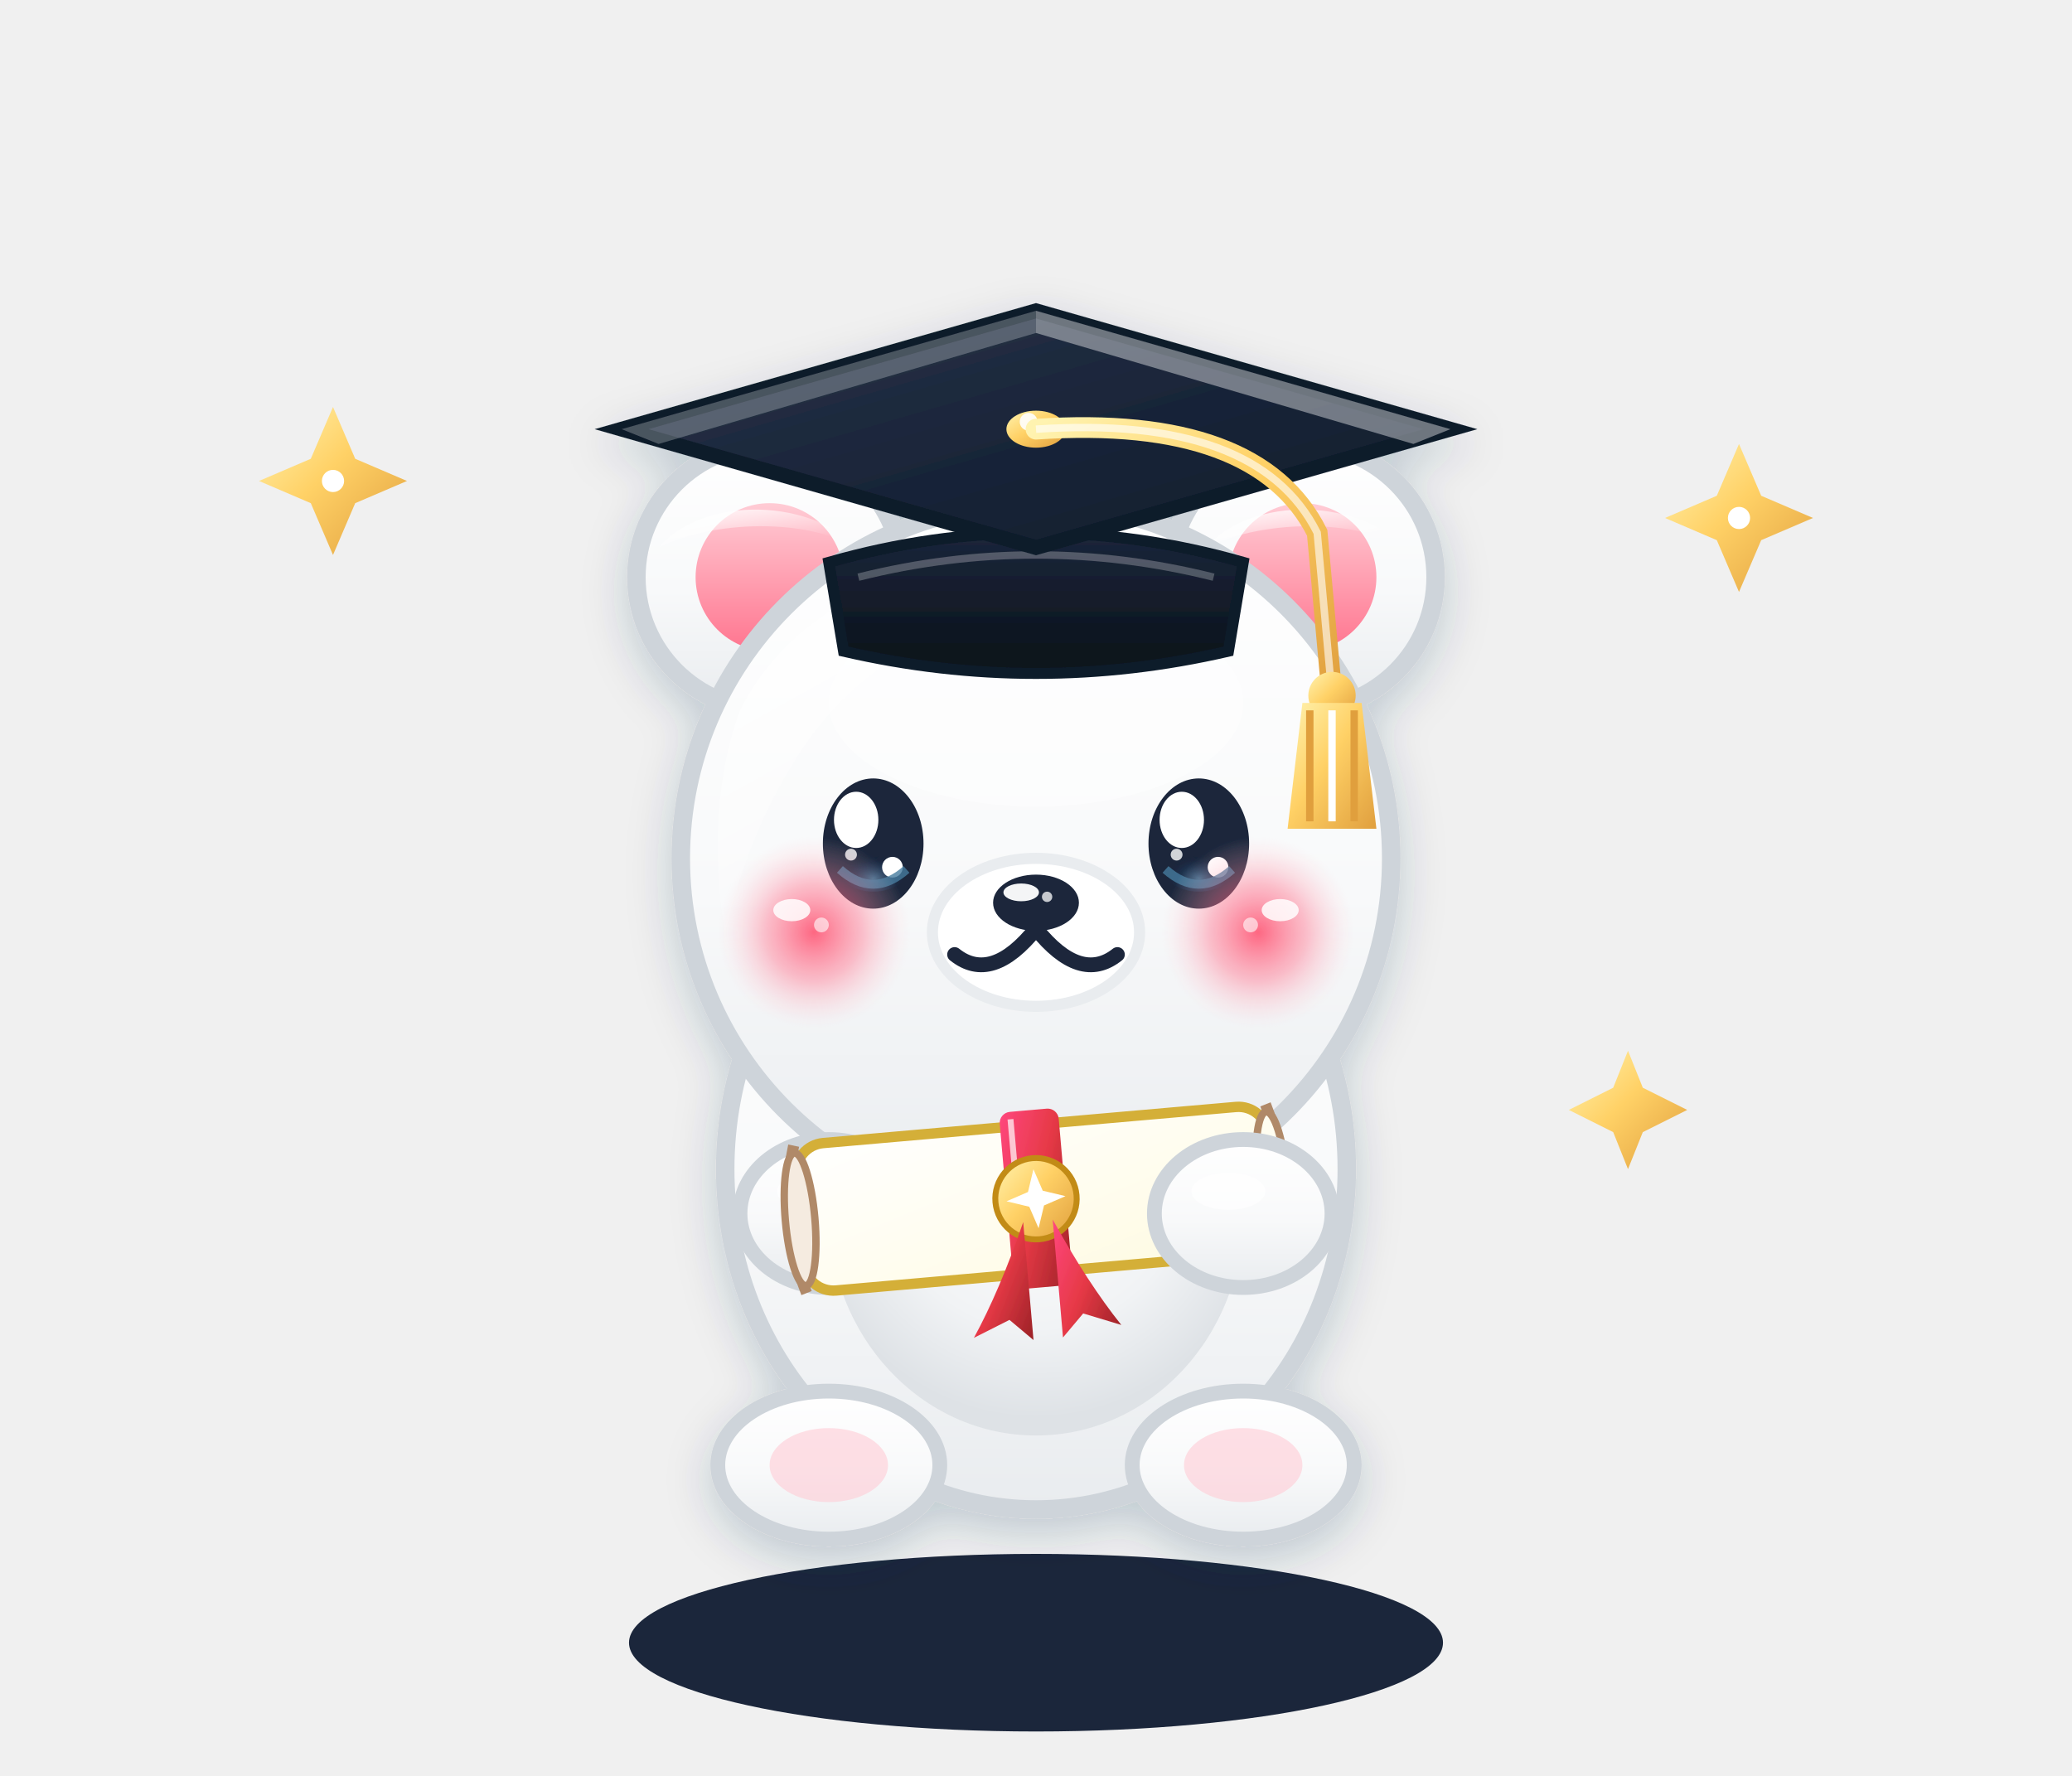
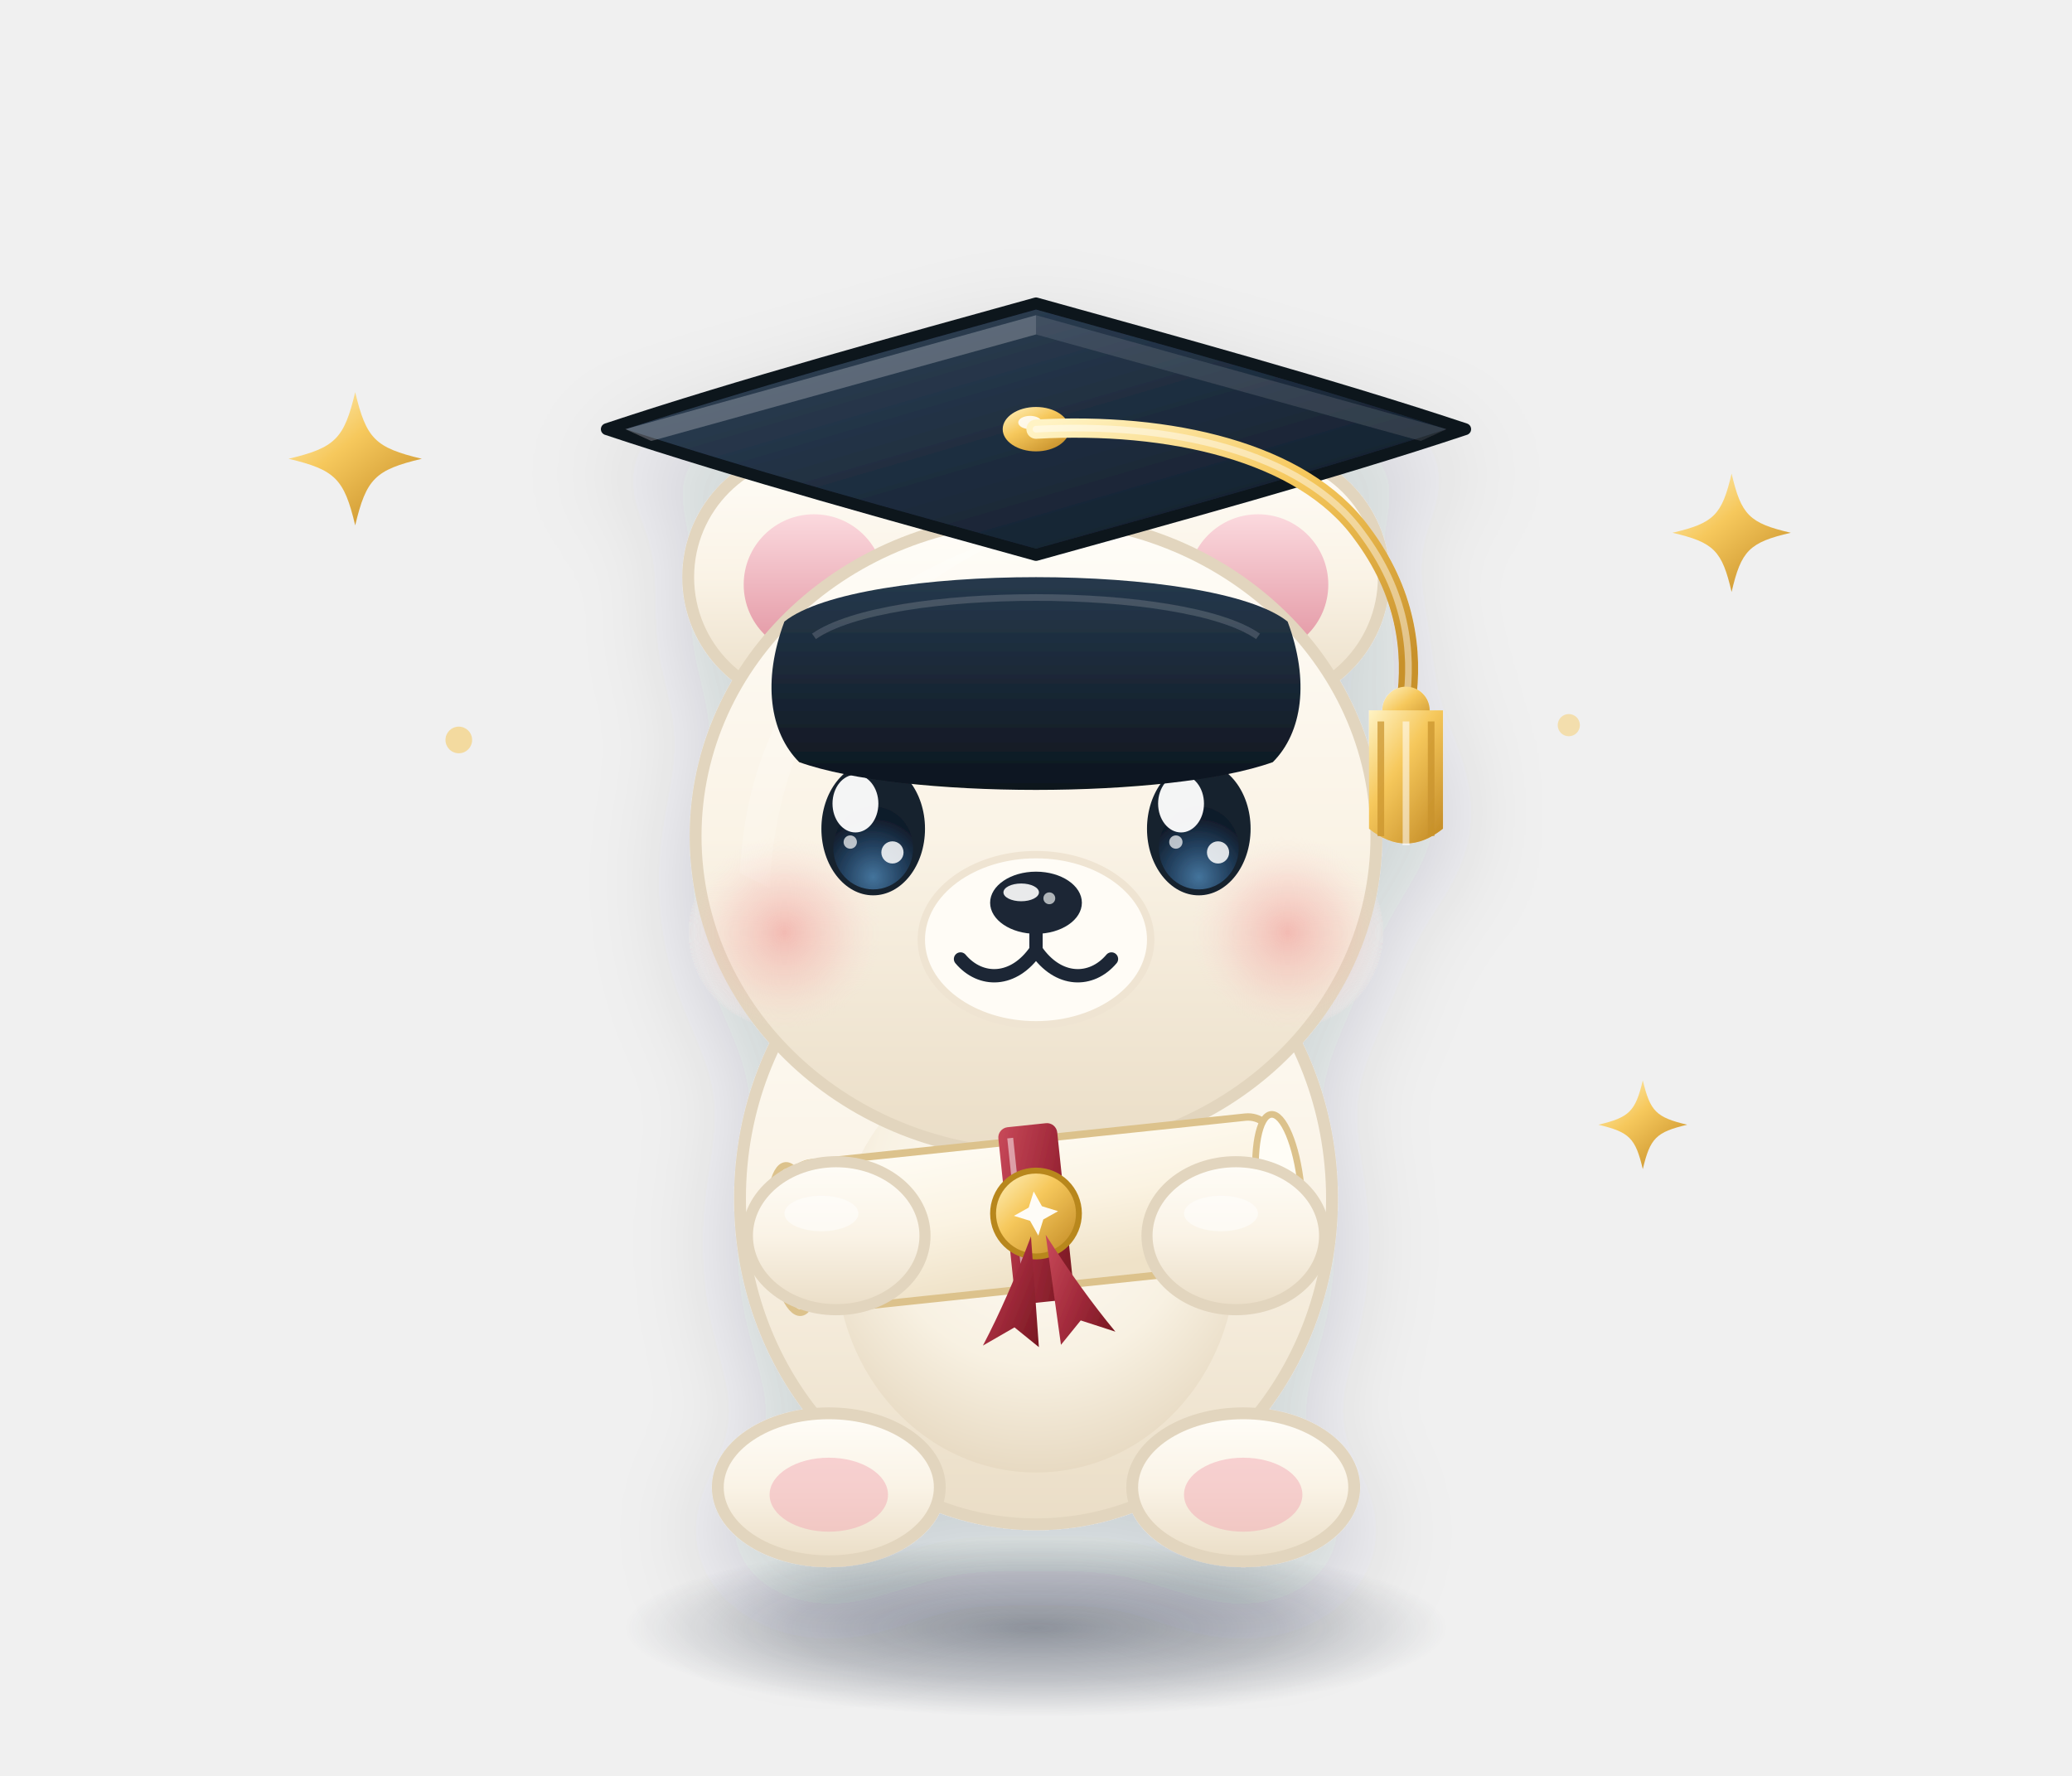
- <svg xmlns="http://www.w3.org/2000/svg" viewBox="0 0 280 240" width="280" height="240">
+ <svg xmlns="http://www.w3.org/2000/svg" viewBox="0 0 280 240" width="280" height="240" role="img" aria-label="Graduation bear celebrating">
  <defs>
-     <linearGradient id="furGrad" x1="0%" y1="0%" x2="0%" y2="100%">
-       <stop offset="0%" stop-color="#ffffff" />
-       <stop offset="55%" stop-color="#f8f9fa" />
-       <stop offset="100%" stop-color="#e9ecef" />
+     <linearGradient id="gb-fur" x1="0" y1="0" x2="0" y2="1">
+       <stop offset="0" stop-color="#FFFDF8" />
+       <stop offset="0.5" stop-color="#FAF3E6" />
+       <stop offset="1" stop-color="#EADDC6" />
    </linearGradient>
-     <radialGradient id="bellyGrad" cx="50%" cy="38%" r="58%">
-       <stop offset="0%" stop-color="#ffffff" />
-       <stop offset="65%" stop-color="#f1f3f5" />
-       <stop offset="100%" stop-color="#dee2e6" />
+     <radialGradient id="gb-belly" cx="0.5" cy="0.34" r="0.68">
+       <stop offset="0" stop-color="#FFFDF9" />
+       <stop offset="0.6" stop-color="#F8F1E2" />
+       <stop offset="1" stop-color="#E6D8C0" />
    </radialGradient>
-     <linearGradient id="innerEarGrad" x1="0%" y1="0%" x2="0%" y2="100%">
-       <stop offset="0%" stop-color="#ffccd5" />
-       <stop offset="100%" stop-color="#ff758f" />
+     <linearGradient id="gb-ear" x1="0" y1="0" x2="0" y2="1">
+       <stop offset="0" stop-color="#FBD9DE" />
+       <stop offset="1" stop-color="#E294A1" />
    </linearGradient>
-     <radialGradient id="blushGrad" cx="50%" cy="50%" r="50%">
-       <stop offset="0%" stop-color="#ff4d6d" stop-opacity="0.85" />
-       <stop offset="50%" stop-color="#ff758f" stop-opacity="0.45" />
-       <stop offset="100%" stop-color="#ffccd5" stop-opacity="0" />
+     <radialGradient id="gb-blush" cx="0.5" cy="0.5" r="0.5">
+       <stop offset="0" stop-color="#F08A8A" stop-opacity="0.5" />
+       <stop offset="0.55" stop-color="#F5A7A7" stop-opacity="0.24" />
+       <stop offset="1" stop-color="#FBD5D5" stop-opacity="0" />
    </radialGradient>
-     <linearGradient id="capBoardGrad" x1="0%" y1="0%" x2="100%" y2="100%">
-       <stop offset="0%" stop-color="#2b3a4a" />
-       <stop offset="45%" stop-color="#1b263b" />
-       <stop offset="100%" stop-color="#0d1b2a" />
+     <linearGradient id="gb-rim" x1="0" y1="0" x2="0.85" y2="1">
+       <stop offset="0" stop-color="#FFFFFF" stop-opacity="0.95" />
+       <stop offset="0.5" stop-color="#FFFFFF" stop-opacity="0.3" />
+       <stop offset="1" stop-color="#FFFFFF" stop-opacity="0" />
    </linearGradient>
-     <linearGradient id="capBaseGrad" x1="0%" y1="0%" x2="0%" y2="100%">
-       <stop offset="0%" stop-color="#1b263b" />
-       <stop offset="100%" stop-color="#0a1118" />
+     <radialGradient id="gb-iris" cx="0.5" cy="0.85" r="0.72">
+       <stop offset="0" stop-color="#44749C" />
+       <stop offset="0.55" stop-color="#223F5D" />
+       <stop offset="1" stop-color="#101B29" />
+     </radialGradient>
+     <linearGradient id="gb-board" x1="0" y1="0" x2="1" y2="1">
+       <stop offset="0" stop-color="#34485E" />
+       <stop offset="0.5" stop-color="#1F2E40" />
+       <stop offset="1" stop-color="#0F1A25" />
    </linearGradient>
-     <linearGradient id="goldGrad" x1="0%" y1="0%" x2="100%" y2="100%">
-       <stop offset="0%" stop-color="#fff3b0" />
-       <stop offset="45%" stop-color="#ffd166" />
-       <stop offset="100%" stop-color="#e09f3e" />
+     <linearGradient id="gb-capbase" x1="0" y1="0" x2="0" y2="1">
+       <stop offset="0" stop-color="#26394D" />
+       <stop offset="1" stop-color="#0D151E" />
    </linearGradient>
-     <linearGradient id="ribbonRedGrad" x1="0%" y1="0%" x2="100%" y2="100%">
-       <stop offset="0%" stop-color="#ff477e" />
-       <stop offset="50%" stop-color="#e63946" />
-       <stop offset="100%" stop-color="#9b2226" />
+     <linearGradient id="gb-gold" x1="0" y1="0" x2="0.8" y2="1">
+       <stop offset="0" stop-color="#FFF3C4" />
+       <stop offset="0.45" stop-color="#F6C85C" />
+       <stop offset="1" stop-color="#C8912B" />
    </linearGradient>
-     <linearGradient id="diplomaGrad" x1="0%" y1="0%" x2="100%" y2="100%">
-       <stop offset="0%" stop-color="#ffffff" />
-       <stop offset="50%" stop-color="#fffdf0" />
-       <stop offset="100%" stop-color="#fefae0" />
+     <linearGradient id="gb-ribbon" x1="0" y1="0" x2="1" y2="1">
+       <stop offset="0" stop-color="#C94A5A" />
+       <stop offset="0.5" stop-color="#A32B3C" />
+       <stop offset="1" stop-color="#74161F" />
    </linearGradient>
-     <radialGradient id="irisLight" cx="50%" cy="75%" r="50%">
-       <stop offset="0%" stop-color="#457b9d" stop-opacity="0.85" />
-       <stop offset="60%" stop-color="#1d3557" stop-opacity="0.4" />
-       <stop offset="100%" stop-color="#0d1b2a" stop-opacity="0" />
+     <linearGradient id="gb-parch" x1="0" y1="0" x2="0.3" y2="1">
+       <stop offset="0" stop-color="#FFFDF6" />
+       <stop offset="0.55" stop-color="#FBF3E2" />
+       <stop offset="1" stop-color="#EFE2C8" />
+     </linearGradient>
+     <radialGradient id="gb-ground" cx="0.5" cy="0.5" r="0.5">
+       <stop offset="0" stop-color="#1B263B" stop-opacity="0.45" />
+       <stop offset="0.6" stop-color="#1B263B" stop-opacity="0.22" />
+       <stop offset="1" stop-color="#1B263B" stop-opacity="0" />
    </radialGradient>
-     <linearGradient id="specularRim" x1="15%" y1="0%" x2="85%" y2="100%">
-       <stop offset="0%" stop-color="#ffffff" stop-opacity="0.95" />
-       <stop offset="40%" stop-color="#ffffff" stop-opacity="0.4" />
-       <stop offset="75%" stop-color="#ffffff" stop-opacity="0" />
-     </linearGradient>
-     <filter id="academicGlow" x="-25%" y="-25%" width="150%" height="150%">
-       <feDropShadow dx="0" dy="8" stdDeviation="9" flood-color="#ffd166" flood-opacity="0.25" />
-       <feDropShadow dx="0" dy="2" stdDeviation="3" flood-color="#1d3557" flood-opacity="0.2" />
+     <filter id="gb-lift" x="-30%" y="-30%" width="160%" height="160%">
+       <feDropShadow dx="0" dy="6" stdDeviation="7" flood-color="#1B263B" flood-opacity="0.16" />
    </filter>
-     <style>
-       @keyframes bearSpringJump {
-         0% { transform: translateY(0px) scale(1, 1) rotate(0deg); }
-         9% { transform: translateY(11px) scale(1.15, 0.85) rotate(0deg); }
-         22% { transform: translateY(-16px) scale(0.88, 1.15) rotate(1deg); }
-         36% { transform: translateY(-44px) scale(0.93, 1.09) rotate(2deg); }
-         48% { transform: translateY(-47px) scale(1.02, 0.98) rotate(0.6deg); }
-         64% { transform: translateY(-12px) scale(0.89, 1.14) rotate(-0.8deg); }
-         74% { transform: translateY(13px) scale(1.24, 0.76) rotate(0deg); }
-         84% { transform: translateY(-10px) scale(0.93, 1.08) rotate(-0.5deg); }
-         92% { transform: translateY(3px) scale(1.04, 0.97) rotate(0.2deg); }
-         100% { transform: translateY(0px) scale(1, 1) rotate(0deg); }
-       }
- 
-       @keyframes groundShadowSpring {
-         0% { transform: scale(1, 1); opacity: 0.38; }
-         9% { transform: scale(1.28, 1.22); opacity: 0.55; }
-         22% { transform: scale(0.74, 0.68); opacity: 0.20; }
-         36%, 48% { transform: scale(0.44, 0.40); opacity: 0.08; }
-         64% { transform: scale(0.80, 0.74); opacity: 0.22; }
-         74% { transform: scale(1.36, 1.30); opacity: 0.65; }
-         84% { transform: scale(0.86, 0.82); opacity: 0.26; }
-         92% { transform: scale(1.07, 1.05); opacity: 0.44; }
-         100% { transform: scale(1, 1); opacity: 0.38; }
-       }
- 
-       @keyframes earLeftSpring {
-         0% { transform: rotate(0deg); }
-         22% { transform: rotate(-14deg); }
-         36% { transform: rotate(12deg); }
-         64% { transform: rotate(-10deg); }
-         74% { transform: rotate(16deg); }
-         100% { transform: rotate(0deg); }
-       }
- 
-       @keyframes earRightSpring {
-         0% { transform: rotate(0deg); }
-         22% { transform: rotate(14deg); }
-         36% { transform: rotate(-12deg); }
-         64% { transform: rotate(10deg); }
-         74% { transform: rotate(-16deg); }
-         100% { transform: rotate(0deg); }
-       }
- 
-       @keyframes tasselSway {
-         0% { transform: rotate(0deg); }
-         25% { transform: rotate(-18deg); }
-         50% { transform: rotate(6deg); }
-         75% { transform: rotate(-12deg); }
-         100% { transform: rotate(0deg); }
-       }
- 
-       @keyframes eyeBlink {
-         0%, 94%, 100% { transform: scaleY(1); }
-         96% { transform: scaleY(0.08); }
-       }
- 
-       @keyframes starTwinkle {
-         0%, 100% { transform: scale(0.9) rotate(0deg); opacity: 0.7; }
-         50% { transform: scale(1.25) rotate(15deg); opacity: 1; filter: drop-shadow(0 0 6px #ffd166); }
-       }
- 
-       .bear-motion-anim {
-         animation: bearSpringJump 3.2s cubic-bezier(0.28, 0, 0.22, 1) infinite;
-         transform-origin: 140px 172px;
-       }
- 
-       .shadow-motion-anim {
-         animation: groundShadowSpring 3.2s cubic-bezier(0.28, 0, 0.22, 1) infinite;
-         transform-origin: 140px 222px;
-       }
- 
-       .ear-left-anim {
-         animation: earLeftSpring 3.2s cubic-bezier(0.33, 0, 0.2, 1) infinite;
-         transform-origin: 104px 80px;
-       }
- 
-       .ear-right-anim {
-         animation: earRightSpring 3.2s cubic-bezier(0.33, 0, 0.2, 1) infinite;
-         transform-origin: 176px 80px;
-       }
- 
-       .tassel-anim {
-         animation: tasselSway 3.2s ease-in-out infinite;
-         transform-origin: 140px 62px;
-       }
- 
-       .eye-blink-anim {
-         animation: eyeBlink 4s infinite;
-         transform-origin: 140px 114px;
-       }
- 
-       .star-1 { animation: starTwinkle 2.4s ease-in-out infinite; transform-origin: 45px 65px; }
-       .star-2 { animation: starTwinkle 2.8s ease-in-out infinite 0.8s; transform-origin: 235px 70px; }
-       .star-3 { animation: starTwinkle 2.1s ease-in-out infinite 1.4s; transform-origin: 220px 150px; }
-     </style>
+     <style> @keyframes gbJump { 0% { transform: translateY(0) scale(1, 1) rotate(0deg); } 9% { transform: translateY(11px) scale(1.14, 0.86) rotate(0deg); } 22% { transform: translateY(-18px) scale(0.89, 1.14) rotate(1deg); } 36% { transform: translateY(-44px) scale(0.94, 1.08) rotate(2deg); } 48% { transform: translateY(-47px) scale(1.02, 0.98) rotate(0.6deg); } 64% { transform: translateY(-12px) scale(0.9, 1.13) rotate(-0.8deg); } 74% { transform: translateY(13px) scale(1.22, 0.78) rotate(0deg); } 84% { transform: translateY(-10px) scale(0.94, 1.07) rotate(-0.5deg); } 92% { transform: translateY(3px) scale(1.04, 0.97) rotate(0.2deg); } 100% { transform: translateY(0) scale(1, 1) rotate(0deg); } } @keyframes gbShadow { 0% { transform: scale(1, 1); opacity: 0.38; } 9% { transform: scale(1.26, 1.2); opacity: 0.56; } 22% { transform: scale(0.76, 0.7); opacity: 0.2; } 36%,48% { transform: scale(0.46, 0.42); opacity: 0.09; } 64% { transform: scale(0.82, 0.76); opacity: 0.23; } 74% { transform: scale(1.34, 1.28); opacity: 0.64; } 84% { transform: scale(0.88, 0.84); opacity: 0.27; } 92% { transform: scale(1.06, 1.04); opacity: 0.43; } 100% { transform: scale(1, 1); opacity: 0.38; } } @keyframes gbEarL { 0%, 100% { transform: rotate(0deg); } 22% { transform: rotate(-13deg); } 36% { transform: rotate(11deg); } 64% { transform: rotate(-9deg); } 74% { transform: rotate(15deg); } } @keyframes gbEarR { 0%, 100% { transform: rotate(0deg); } 22% { transform: rotate(13deg); } 36% { transform: rotate(-11deg); } 64% { transform: rotate(9deg); } 74% { transform: rotate(-15deg); } } @keyframes gbTassel { 0%, 100% { transform: rotate(0deg); } 25% { transform: rotate(-14deg); } 50% { transform: rotate(5deg); } 75% { transform: rotate(-9deg); } } @keyframes gbBlink { 0%, 94%, 100% { transform: scaleY(1); } 96% { transform: scaleY(0.08); } } @keyframes gbTwinkle { 0%, 100% { transform: scale(0.85) rotate(0deg); opacity: 0.62; } 50% { transform: scale(1.2) rotate(18deg); opacity: 1; } } .gb-bear { animation: gbJump 3.2s cubic-bezier(0.28, 0, 0.22, 1) infinite; transform-origin: 140px 172px; } .gb-shadow { animation: gbShadow 3.2s cubic-bezier(0.28, 0, 0.22, 1) infinite; transform-origin: 140px 220px; } .gb-ear-l { animation: gbEarL 3.2s cubic-bezier(0.33, 0, 0.2, 1) infinite; transform-origin: 116px 92px; } .gb-ear-r { animation: gbEarR 3.2s cubic-bezier(0.33, 0, 0.2, 1) infinite; transform-origin: 164px 92px; } .gb-tassel { animation: gbTassel 3.2s ease-in-out infinite; transform-origin: 140px 58px; } .gb-eyes { animation: gbBlink 4.2s infinite; transform-origin: 140px 112px; } .gb-sp1 { animation: gbTwinkle 2.6s ease-in-out infinite; transform-origin: 48px 62px; } .gb-sp2 { animation: gbTwinkle 3s ease-in-out infinite 0.9s; transform-origin: 234px 72px; } .gb-sp3 { animation: gbTwinkle 2.2s ease-in-out infinite 1.5s; transform-origin: 222px 152px; } </style>
  </defs>
-   <ellipse cx="140" cy="222" rx="55" ry="12" fill="#1b263b" class="shadow-motion-anim" />
-   <g class="star-1">
-     <polygon points="45,55 48,62 55,65 48,68 45,75 42,68 35,65 42,62" fill="url(#goldGrad)" />
-     <circle cx="45" cy="65" r="1.5" fill="#ffffff" />
+   <ellipse class="gb-shadow" cx="140" cy="220" rx="56" ry="12" fill="url(#gb-ground)" />
+   <g class="gb-sp1">
+     <path d="M 48 53 C 49.5 59.3 50.7 60.5 57 62 C 50.7 63.5 49.5 64.7 48 71 C 46.5 64.7 45.3 63.5 39 62 C 45.3 60.5 46.5 59.3 48 53 Z" fill="url(#gb-gold)" />
  </g>
-   <g class="star-2">
-     <polygon points="235,60 238,67 245,70 238,73 235,80 232,73 225,70 232,67" fill="url(#goldGrad)" />
-     <circle cx="235" cy="70" r="1.5" fill="#ffffff" />
+   <g class="gb-sp2">
+     <path d="M 234 64 C 235.3 69.6 236.4 70.7 242 72 C 236.4 73.3 235.3 74.4 234 80 C 232.7 74.4 231.6 73.3 226 72 C 231.6 70.7 232.7 69.6 234 64 Z" fill="url(#gb-gold)" />
  </g>
-   <g class="star-3">
-     <polygon points="220,142 222,147 228,150 222,153 220,158 218,153 212,150 218,147" fill="url(#goldGrad)" />
+   <g class="gb-sp3">
+     <path d="M 222 146 C 223 150.2 223.8 151 228 152 C 223.8 153 223 153.8 222 158 C 221 153.8 220.2 153 216 152 C 220.2 151 221 150.2 222 146 Z" fill="url(#gb-gold)" />
  </g>
-   <g class="bear-motion-anim" filter="url(#academicGlow)">
-     <ellipse cx="140" cy="158" rx="42" ry="46" fill="url(#furGrad)" stroke="#ced4da" stroke-width="2.5" />
-     <ellipse cx="140" cy="164" rx="28" ry="30" fill="url(#bellyGrad)" />
-     <ellipse cx="112" cy="198" rx="15" ry="10" fill="url(#furGrad)" stroke="#ced4da" stroke-width="2" />
-     <ellipse cx="112" cy="198" rx="8" ry="5" fill="#ffccd5" opacity="0.6" />
-     <ellipse cx="168" cy="198" rx="15" ry="10" fill="url(#furGrad)" stroke="#ced4da" stroke-width="2" />
-     <ellipse cx="168" cy="198" rx="8" ry="5" fill="#ffccd5" opacity="0.6" />
-     <g class="ear-left-anim">
-       <circle cx="104" cy="78" r="18" fill="url(#furGrad)" stroke="#ced4da" stroke-width="2.5" />
-       <circle cx="104" cy="78" r="10" fill="url(#innerEarGrad)" />
-       <path d="M 89 74 C 95 67 110 67 117 75 C 111 70 97 70 89 74 Z" fill="url(#specularRim)" opacity="0.9" />
+   <circle cx="62" cy="100" r="1.8" fill="#F6C85C" opacity="0.55" />
+   <circle cx="212" cy="98" r="1.5" fill="#F6C85C" opacity="0.45" />
+   <g class="gb-bear" filter="url(#gb-lift)">
+     <ellipse cx="140" cy="162" rx="40" ry="44" fill="url(#gb-fur)" />
+     <ellipse cx="140" cy="162" rx="40" ry="44" fill="none" stroke="#E2D5BE" stroke-width="1.6" />
+     <ellipse cx="140" cy="170" rx="27" ry="29" fill="url(#gb-belly)" />
+     <ellipse cx="112" cy="201" rx="15" ry="10" fill="url(#gb-fur)" stroke="#E2D5BE" stroke-width="1.6" />
+     <ellipse cx="112" cy="202" rx="8" ry="5" fill="#F2A9B4" opacity="0.5" />
+     <ellipse cx="168" cy="201" rx="15" ry="10" fill="url(#gb-fur)" stroke="#E2D5BE" stroke-width="1.6" />
+     <ellipse cx="168" cy="202" rx="8" ry="5" fill="#F2A9B4" opacity="0.5" />
+     <g class="gb-ear-l">
+       <circle cx="110" cy="78" r="17" fill="url(#gb-fur)" stroke="#E2D5BE" stroke-width="1.6" />
+       <circle cx="110" cy="79" r="9.5" fill="url(#gb-ear)" />
    </g>
-     <g class="ear-right-anim">
-       <circle cx="176" cy="78" r="18" fill="url(#furGrad)" stroke="#ced4da" stroke-width="2.5" />
-       <circle cx="176" cy="78" r="10" fill="url(#innerEarGrad)" />
-       <path d="M 163 74 C 169 67 184 67 191 75 C 185 70 171 70 163 74 Z" fill="url(#specularRim)" opacity="0.9" />
+     <g class="gb-ear-r">
+       <circle cx="170" cy="78" r="17" fill="url(#gb-fur)" stroke="#E2D5BE" stroke-width="1.6" />
+       <circle cx="170" cy="79" r="9.5" fill="url(#gb-ear)" />
    </g>
-     <circle cx="140" cy="116" r="48" fill="url(#furGrad)" stroke="#ced4da" stroke-width="2.5" />
-     <ellipse cx="140" cy="95" rx="28" ry="14" fill="#ffffff" opacity="0.45" />
-     <path d="M 100 96 C 110 76 138 71 162 76 C 145 78 122 83 110 99 C 104 107 100 117 98 126 C 96 115 97 104 100 96 Z" fill="url(#specularRim)" opacity="0.85" />
-     <path d="M 112 76 Q 140 68 168 76 L 166 88 Q 140 94 114 88 Z" fill="url(#capBaseGrad)" stroke="#0d1b2a" stroke-width="1.5" />
-     <path d="M 116 78 Q 140 72 164 78" fill="none" stroke="#ffffff" stroke-width="1" opacity="0.25" />
-     <polygon points="140,42 196,58 140,74 84,58" fill="url(#capBoardGrad)" stroke="#0d1b2a" stroke-width="2" />
-     <polygon points="140,42 196,58 191,60 140,45" fill="#ffffff" opacity="0.4" />
-     <polygon points="140,42 84,58 89,60 140,45" fill="#ffffff" opacity="0.25" />
-     <ellipse cx="140" cy="58" rx="4" ry="2.5" fill="url(#goldGrad)" />
-     <circle cx="139" cy="57" r="1.2" fill="#ffffff" opacity="0.9" />
-     <g class="tassel-anim">
-       <path d="M 140 58 Q 170 56 178 72 L 180 94" fill="none" stroke="url(#goldGrad)" stroke-width="2.8" stroke-linecap="round" />
-       <path d="M 140 58 Q 170 56 178 72 L 180 94" fill="none" stroke="#ffffff" stroke-width="1" opacity="0.6" />
-       <circle cx="180" cy="94" r="3.2" fill="url(#goldGrad)" />
-       <polygon points="176,95 184,95 186,112 174,112" fill="url(#goldGrad)" />
-       <line x1="177" y1="96" x2="177" y2="111" stroke="#e09f3e" stroke-width="1" />
-       <line x1="180" y1="96" x2="180" y2="111" stroke="#ffffff" stroke-width="1" />
-       <line x1="183" y1="96" x2="183" y2="111" stroke="#e09f3e" stroke-width="1" />
-     </g>
-     <g class="eye-blink-anim">
-       <g transform="translate(118, 114)">
-         <ellipse cx="0" cy="0" rx="6.8" ry="8.8" fill="#1b263b" />
-         <ellipse cx="0" cy="3" rx="5" ry="3.5" fill="url(#irisLight)" />
-         <ellipse cx="-2.3" cy="-3.2" rx="3" ry="3.8" fill="#ffffff" />
-         <circle cx="2.6" cy="3.2" r="1.4" fill="#ffffff" />
-         <circle cx="-3" cy="1.5" r="0.8" fill="#ffffff" opacity="0.8" />
-         <path d="M -4.5 3.5 Q 0 7.5 4.5 3.5" stroke="#457b9d" stroke-width="1.2" fill="none" opacity="0.8" />
+     <ellipse cx="140" cy="113" rx="46" ry="43" fill="url(#gb-fur)" stroke="#E2D5BE" stroke-width="1.6" />
+     <path d="M 100 118 C 101 94 116 78 138 72 C 118 80 105 97 104 120 Z" fill="url(#gb-rim)" opacity="0.5" />
+     <circle cx="106" cy="126" r="13" fill="url(#gb-blush)" />
+     <circle cx="174" cy="126" r="13" fill="url(#gb-blush)" />
+     <ellipse cx="140" cy="127" rx="15.5" ry="11.5" fill="#FFFCF6" />
+     <ellipse cx="140" cy="127" rx="15.5" ry="11.5" fill="none" stroke="#EFE4D2" stroke-width="1" />
+     <ellipse cx="140" cy="122" rx="6.2" ry="4.2" fill="#1B2735" />
+     <ellipse cx="138" cy="120.6" rx="2.4" ry="1.2" fill="#FFFFFF" opacity="0.9" />
+     <circle cx="141.8" cy="121.4" r="0.8" fill="#FFFFFF" opacity="0.65" />
+     <path d="M 140 126 L 140 128.4" stroke="#1B2735" stroke-width="1.8" stroke-linecap="round" fill="none" />
+     <path d="M 140 128.4 C 137 132.8 132.5 132.8 129.8 129.6" stroke="#1B2735" stroke-width="1.8" stroke-linecap="round" fill="none" />
+     <path d="M 140 128.4 C 143 132.8 147.5 132.8 150.2 129.6" stroke="#1B2735" stroke-width="1.8" stroke-linecap="round" fill="none" />
+     <g class="gb-eyes">
+       <g transform="translate(118,112)">
+         <ellipse cx="0" cy="0" rx="7" ry="9" fill="#16212E" />
+         <ellipse cx="0" cy="2.6" rx="5.4" ry="5.6" fill="url(#gb-iris)" />
+         <ellipse cx="-2.4" cy="-3.4" rx="3.1" ry="3.9" fill="#FFFFFF" opacity="0.95" />
+         <circle cx="2.6" cy="3.2" r="1.5" fill="#FFFFFF" opacity="0.85" />
+         <circle cx="-3.1" cy="1.8" r="0.9" fill="#FFFFFF" opacity="0.7" />
      </g>
-       <g transform="translate(162, 114)">
-         <ellipse cx="0" cy="0" rx="6.8" ry="8.8" fill="#1b263b" />
-         <ellipse cx="0" cy="3" rx="5" ry="3.5" fill="url(#irisLight)" />
-         <ellipse cx="-2.3" cy="-3.2" rx="3" ry="3.8" fill="#ffffff" />
-         <circle cx="2.6" cy="3.2" r="1.4" fill="#ffffff" />
-         <circle cx="-3" cy="1.5" r="0.8" fill="#ffffff" opacity="0.8" />
-         <path d="M -4.5 3.5 Q 0 7.5 4.5 3.5" stroke="#457b9d" stroke-width="1.2" fill="none" opacity="0.8" />
+       <g transform="translate(162,112)">
+         <ellipse cx="0" cy="0" rx="7" ry="9" fill="#16212E" />
+         <ellipse cx="0" cy="2.6" rx="5.4" ry="5.6" fill="url(#gb-iris)" />
+         <ellipse cx="-2.4" cy="-3.4" rx="3.1" ry="3.9" fill="#FFFFFF" opacity="0.95" />
+         <circle cx="2.6" cy="3.2" r="1.5" fill="#FFFFFF" opacity="0.85" />
+         <circle cx="-3.1" cy="1.8" r="0.9" fill="#FFFFFF" opacity="0.7" />
      </g>
    </g>
-     <circle cx="110" cy="126" r="13" fill="url(#blushGrad)" />
-     <circle cx="170" cy="126" r="13" fill="url(#blushGrad)" />
-     <ellipse cx="107" cy="123" rx="2.5" ry="1.5" fill="#ffffff" opacity="0.85" />
-     <circle cx="111" cy="125" r="1" fill="#ffffff" opacity="0.6" />
-     <ellipse cx="173" cy="123" rx="2.5" ry="1.5" fill="#ffffff" opacity="0.85" />
-     <circle cx="169" cy="125" r="1" fill="#ffffff" opacity="0.6" />
-     <ellipse cx="140" cy="126" rx="14" ry="10" fill="#ffffff" stroke="#e9ecef" stroke-width="1.5" />
-     <ellipse cx="140" cy="122" rx="5.8" ry="3.8" fill="#1b263b" />
-     <ellipse cx="138" cy="120.6" rx="2.4" ry="1.2" fill="#ffffff" opacity="0.95" />
-     <circle cx="141.5" cy="121.2" r="0.7" fill="#ffffff" opacity="0.75" />
-     <path d="M 140 125.5 Q 134 133 129 129" fill="none" stroke="#1b263b" stroke-width="2" stroke-linecap="round" />
-     <path d="M 140 125.5 Q 146 133 151 129" fill="none" stroke="#1b263b" stroke-width="2" stroke-linecap="round" />
-     <ellipse cx="112" cy="164" rx="12" ry="10" fill="url(#furGrad)" stroke="#ced4da" stroke-width="2" />
-     <ellipse cx="110" cy="161" rx="5" ry="2.5" fill="#ffffff" opacity="0.65" />
-     <g transform="translate(140, 162) rotate(-5) translate(-140, -162)">
-       <rect x="108" y="152" width="64" height="20" rx="4" fill="url(#diplomaGrad)" stroke="#d4af37" stroke-width="1.4" />
-       <path d="M 108 152 Q 105 162 108 172" stroke="#b08968" stroke-width="1.5" fill="none" />
-       <ellipse cx="108" cy="162" rx="2" ry="9" fill="#f5ebe0" stroke="#b08968" stroke-width="1" />
-       <path d="M 172 152 Q 175 162 172 172" stroke="#b08968" stroke-width="1.5" fill="none" />
-       <ellipse cx="172" cy="162" rx="2" ry="9" fill="#fffdf0" stroke="#b08968" stroke-width="1" />
-       <rect x="136" y="150" width="8" height="24" rx="1.5" fill="url(#ribbonRedGrad)" />
-       <line x1="137.5" y1="151" x2="137.5" y2="173" stroke="#ffffff" stroke-width="0.8" opacity="0.7" />
-       <circle cx="140" cy="162" r="5.5" fill="url(#goldGrad)" stroke="#c28b18" stroke-width="0.8" />
-       <polygon points="140,158 141,161 144,162 141,163 140,166 139,163 136,162 139,161" fill="#ffffff" />
-       <path d="M 138 165 Q 134 174 130 180 L 135 178 L 138 181 Z" fill="url(#ribbonRedGrad)" />
-       <path d="M 142 165 Q 146 174 150 180 L 145 178 L 142 181 Z" fill="url(#ribbonRedGrad)" />
+     <path d="M 106 84 C 116 76 164 76 174 84 C 177 92 176 99 172 103 C 158 108 122 108 108 103 C 104 99 103 92 106 84 Z" fill="url(#gb-capbase)" />
+     <path d="M 110 86 C 120 79 160 79 170 86" fill="none" stroke="#FFFFFF" stroke-width="0.9" opacity="0.16" />
+     <path d="M 140 41 C 158 46 180 52 198 58 C 180 64 158 70 140 75 C 122 70 100 64 82 58 C 100 52 122 46 140 41 Z" fill="url(#gb-board)" stroke="#0C141C" stroke-width="1.6" stroke-linejoin="round" />
+     <path d="M 140 42.6 L 84.5 58 L 88 59.6 L 140 45.2 Z" fill="#FFFFFF" opacity="0.24" />
+     <path d="M 140 42.6 L 195.5 58 L 192 59.6 L 140 45.2 Z" fill="#FFFFFF" opacity="0.11" />
+     <ellipse cx="140" cy="58" rx="4.5" ry="3" fill="url(#gb-gold)" />
+     <ellipse cx="139.2" cy="57.1" rx="1.6" ry="0.9" fill="#FFFFFF" opacity="0.85" />
+     <g class="gb-tassel">
+       <path d="M 140 58 C 158 57 176 61 184 72 C 190 80 191 88 190 95" fill="none" stroke="url(#gb-gold)" stroke-width="2.6" stroke-linecap="round" />
+       <path d="M 140 58 C 158 57 176 61 184 72 C 190 80 191 88 190 95" fill="none" stroke="#FFFFFF" stroke-width="0.9" stroke-linecap="round" opacity="0.45" />
+       <circle cx="190" cy="96" r="3.2" fill="url(#gb-gold)" />
+       <path d="M 185 96 L 195 96 L 195 112 Q 190 116 185 112 Z" fill="url(#gb-gold)" />
+       <path d="M 186.6 97.5 L 186.6 113" stroke="#C8912B" stroke-width="0.9" opacity="0.7" />
+       <path d="M 190 97.5 L 190 114.2" stroke="#FFFFFF" stroke-width="0.9" opacity="0.55" />
+       <path d="M 193.4 97.5 L 193.4 113" stroke="#C8912B" stroke-width="0.9" opacity="0.7" />
    </g>
-     <ellipse cx="168" cy="164" rx="12" ry="10" fill="url(#furGrad)" stroke="#ced4da" stroke-width="2" />
-     <ellipse cx="166" cy="161" rx="5" ry="2.5" fill="#ffffff" opacity="0.65" />
+     <g transform="rotate(-6 140 164)">
+       <rect x="107" y="154" width="66" height="20" rx="3.5" fill="url(#gb-parch)" stroke="#DCC28C" stroke-width="1" />
+       <ellipse cx="107" cy="164" rx="3" ry="10" fill="#F6EAD3" stroke="#DCC28C" stroke-width="0.9" />
+       <ellipse cx="173" cy="164" rx="3" ry="10" fill="#FFFDF6" stroke="#DCC28C" stroke-width="0.9" />
+       <rect x="136" y="152" width="8" height="24" rx="1.4" fill="url(#gb-ribbon)" />
+       <line x1="137.6" y1="153.5" x2="137.6" y2="174.5" stroke="#FFFFFF" stroke-width="0.8" opacity="0.5" />
+       <circle cx="140" cy="164" r="5.8" fill="url(#gb-gold)" stroke="#B8871F" stroke-width="0.8" />
+       <path d="M 140 161 L 140.9 163.1 L 143 164 L 140.9 164.9 L 140 167 L 139.1 164.9 L 137 164 L 139.1 163.1 Z" fill="#FFFFFF" opacity="0.95" />
+       <path d="M 139 167 Q 135 175 131 181 L 135.5 179 L 138.5 182 Z" fill="url(#gb-ribbon)" />
+       <path d="M 141 167 Q 145 175 149 181 L 144.5 179 L 141.5 182 Z" fill="url(#gb-ribbon)" />
+     </g>
+     <ellipse cx="113" cy="167" rx="12" ry="10" fill="url(#gb-fur)" stroke="#E2D5BE" stroke-width="1.5" />
+     <ellipse cx="111" cy="164" rx="5" ry="2.4" fill="#FFFFFF" opacity="0.5" />
+     <ellipse cx="167" cy="167" rx="12" ry="10" fill="url(#gb-fur)" stroke="#E2D5BE" stroke-width="1.5" />
+     <ellipse cx="165" cy="164" rx="5" ry="2.4" fill="#FFFFFF" opacity="0.5" />
  </g>
</svg>
